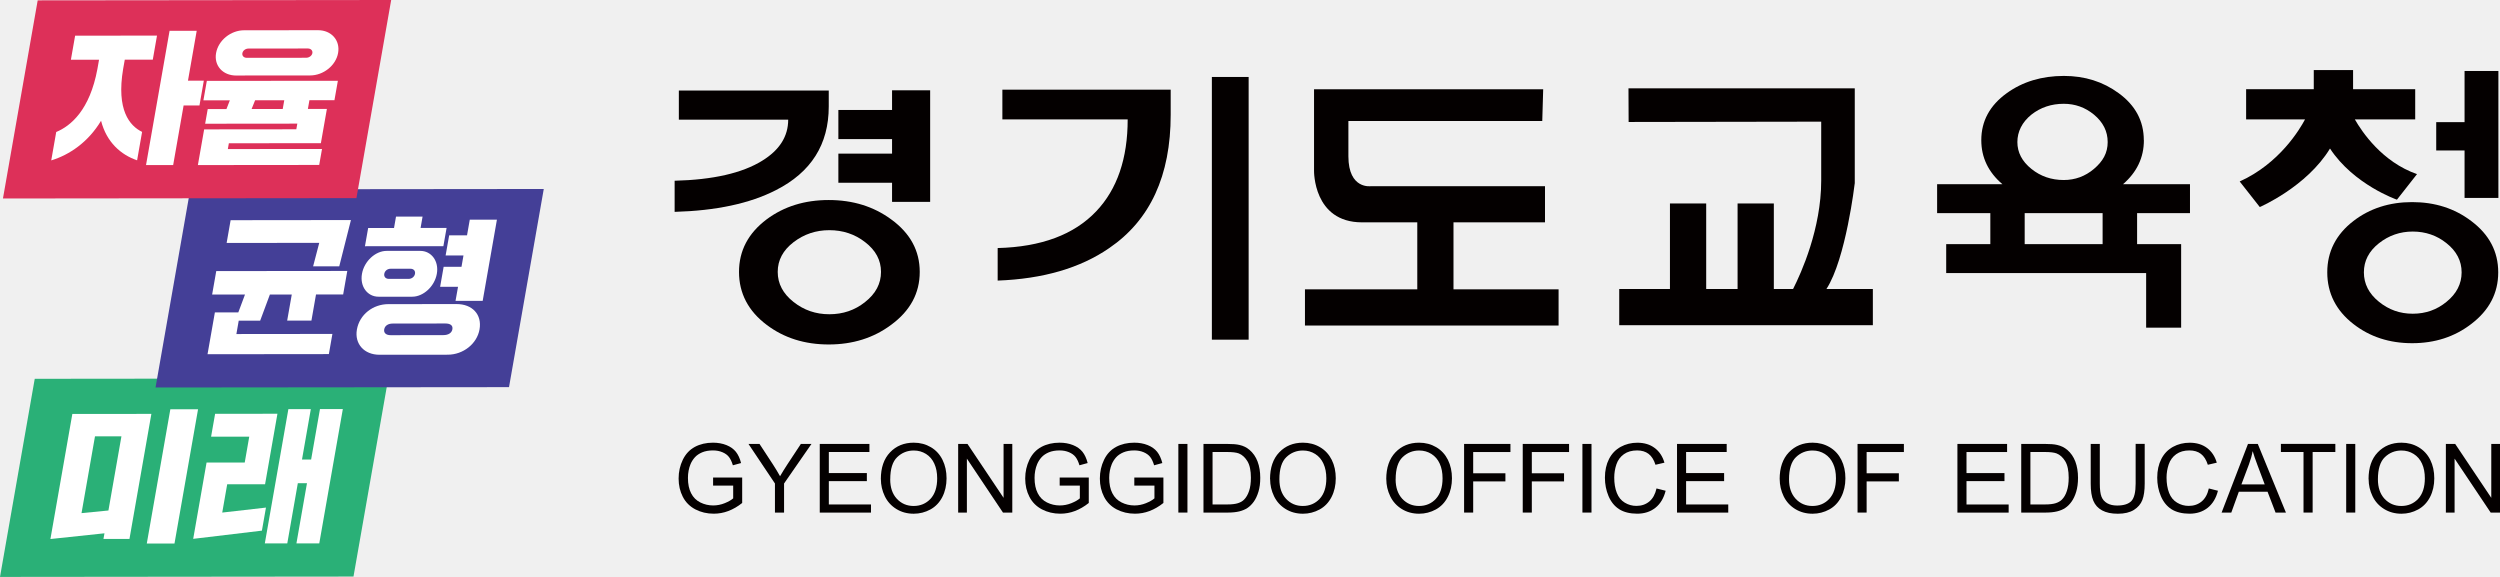
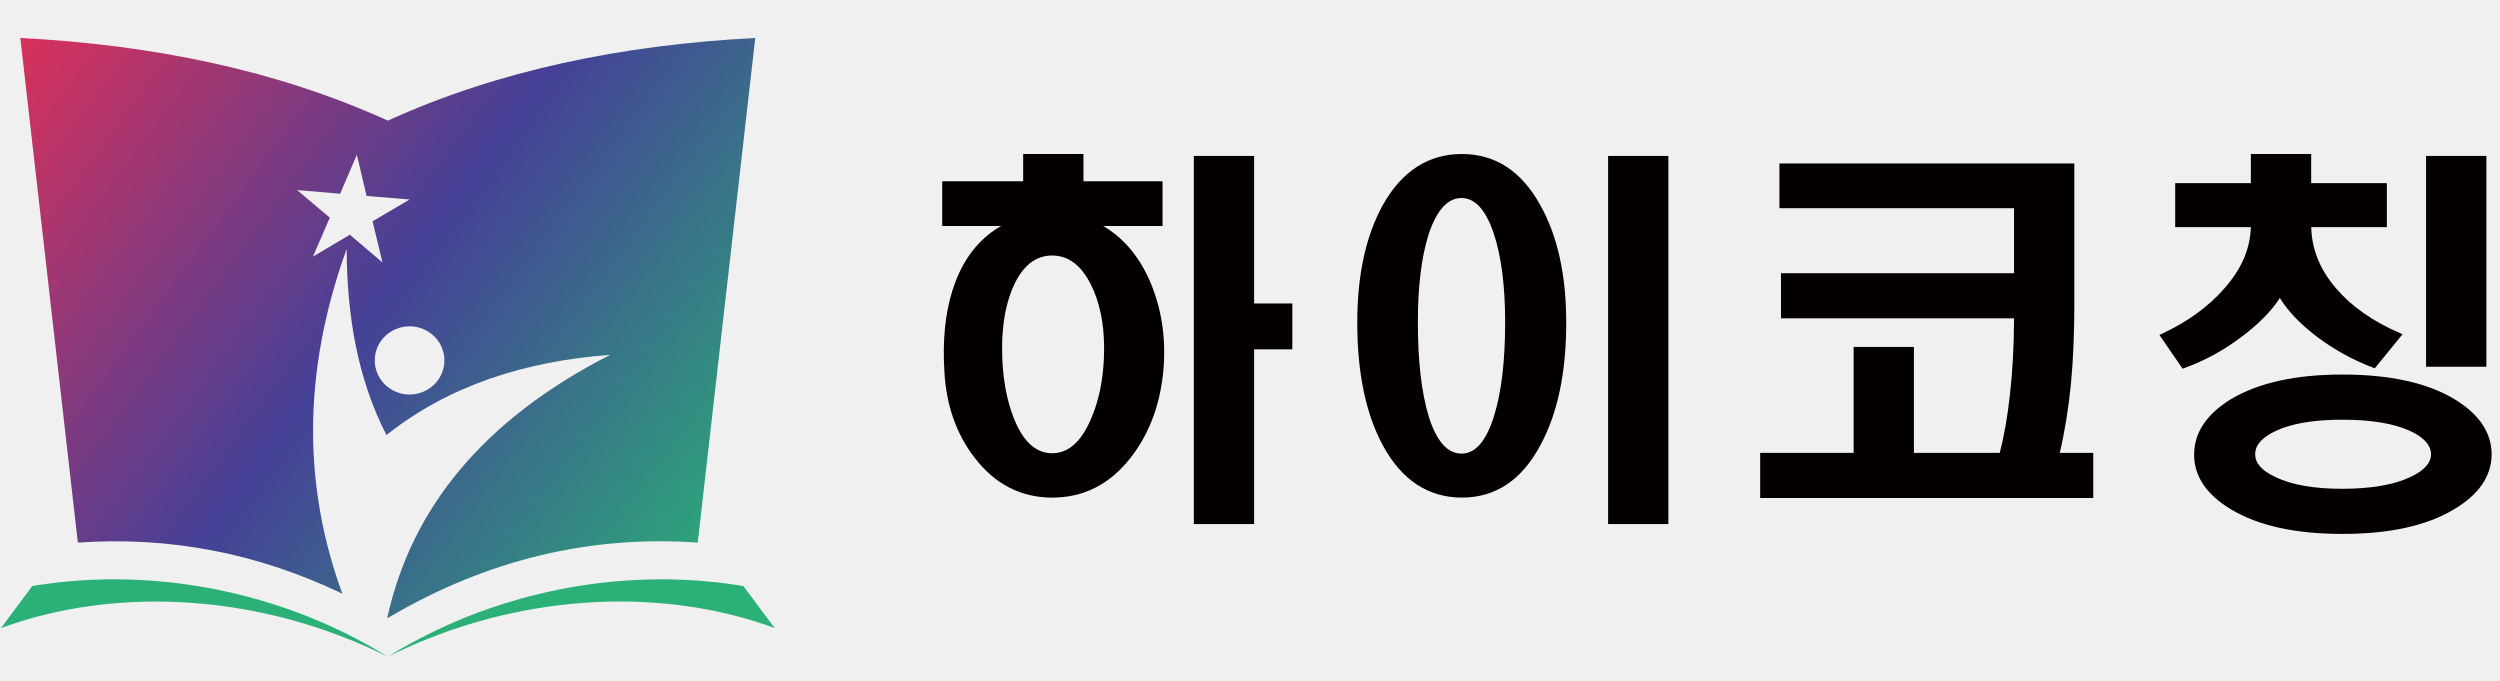
- <svg xmlns="http://www.w3.org/2000/svg" width="182" height="42" viewBox="0 0 182 42" fill="none">
-   <path d="M64.874 15.968C63.596 15.029 62.083 14.562 60.331 14.562C58.578 14.562 57.074 15.029 55.813 15.968C54.473 16.977 53.8 18.251 53.8 19.798C53.8 21.345 54.473 22.643 55.813 23.649C57.074 24.602 58.581 25.078 60.331 25.078C62.08 25.078 63.596 24.602 64.874 23.649C66.264 22.628 66.957 21.345 66.957 19.798C66.957 18.251 66.264 16.977 64.874 15.968ZM62.978 21.988C62.238 22.582 61.369 22.877 60.377 22.877C59.386 22.877 58.534 22.582 57.776 21.988C57.004 21.383 56.618 20.652 56.618 19.795C56.618 18.939 57.004 18.216 57.776 17.626C58.534 17.047 59.4 16.757 60.377 16.757C61.355 16.757 62.238 17.047 62.978 17.626C63.751 18.219 64.137 18.941 64.137 19.795C64.137 20.649 63.751 21.383 62.978 21.988Z" fill="#040000" />
-   <path d="M60.333 7.755V6.591H49.42V8.711H57.381C57.381 9.93 56.749 10.927 55.486 11.702C54.034 12.602 51.907 13.088 49.113 13.158V15.424C52.13 15.339 54.584 14.816 56.48 13.845C59.049 12.544 60.333 10.515 60.333 7.758V7.755Z" fill="#040000" />
-   <path d="M64.942 8.006H61.033V10.126H64.942V11.184H61.033V13.304H64.942V14.696H67.715V6.574H64.942V8.006Z" fill="#040000" />
-   <path d="M156.069 10.205C156.069 8.816 155.461 7.673 154.241 6.784C153.105 5.948 151.777 5.527 150.253 5.527C148.641 5.527 147.251 5.945 146.09 6.784C144.855 7.676 144.238 8.816 144.238 10.205C144.238 11.471 144.755 12.538 145.777 13.412H141.022V15.518H144.896V17.775H141.683V19.88H156.239V23.853H158.787V17.775H155.581V15.518H159.431V13.412H154.554C155.563 12.538 156.075 11.471 156.075 10.205H156.069ZM153.07 17.775H147.397V15.518H153.07V17.775ZM152.438 12.298C151.801 12.836 151.066 13.105 150.241 13.105C149.34 13.105 148.556 12.836 147.889 12.298C147.204 11.749 146.865 11.097 146.865 10.342C146.865 9.588 147.204 8.895 147.889 8.342C148.556 7.819 149.34 7.556 150.241 7.556C151.069 7.556 151.801 7.819 152.438 8.342C153.105 8.895 153.439 9.562 153.439 10.342C153.439 11.123 153.105 11.734 152.438 12.298Z" fill="#040000" />
-   <path d="M90.901 5.603H88.224V24.728H90.901V5.603Z" fill="#040000" />
-   <path d="M72.973 8.69H82.095C82.095 11.544 81.331 13.775 79.807 15.38C78.195 17.082 75.802 17.977 72.63 18.058V20.427C75.942 20.304 78.651 19.512 80.755 18.058C83.736 16.023 85.226 12.787 85.226 8.354V6.53H72.973V8.687V8.69Z" fill="#040000" />
-   <path d="M105.814 16.187H112.476V13.553H99.813C99.813 13.553 98.163 13.816 98.163 11.377V8.807H112.277L112.344 6.5H95.662V12.433C95.662 12.433 95.594 16.187 99.155 16.187H103.178V21.064H95.001V23.698H113.465V21.064H105.814V16.187Z" fill="#040000" />
-   <path d="M135.027 13.351V6.43H118.553L118.564 8.88L132.584 8.857V13.152C132.584 16.649 131.136 19.857 130.536 21.038H129.135V14.81H126.496V21.038H124.211V14.81H121.572V21.038H117.88V23.675H136.344V21.038H132.965C134.381 18.857 135.024 13.351 135.024 13.351H135.027Z" fill="#040000" />
-   <path d="M179.42 5.167V8.892H177.357V10.954H179.42V14.409H181.883V5.167H179.42Z" fill="#040000" />
-   <path d="M174.496 14.538L175.958 12.676C173.425 11.793 171.959 9.611 171.432 8.69H175.827V6.495H171.304V5.1H168.442V6.495H163.518V8.69H167.807C167.43 9.404 165.944 11.907 163.05 13.211L164.513 15.073C164.513 15.073 167.933 13.6 169.624 10.813C171.356 13.45 174.493 14.535 174.493 14.535L174.496 14.538Z" fill="#040000" />
-   <path d="M179.902 16.088C178.694 15.17 177.26 14.713 175.604 14.713C173.948 14.713 172.524 15.172 171.33 16.088C170.06 17.07 169.425 18.319 169.425 19.827C169.425 21.336 170.06 22.605 171.33 23.59C172.524 24.52 173.948 24.985 175.604 24.985C177.26 24.985 178.694 24.52 179.902 23.59C181.216 22.593 181.871 21.339 181.871 19.827C181.871 18.316 181.216 17.07 179.902 16.088ZM178.109 21.97C177.41 22.549 176.587 22.839 175.648 22.839C174.709 22.839 173.904 22.549 173.188 21.97C172.456 21.38 172.091 20.663 172.091 19.827C172.091 18.991 172.456 18.286 173.188 17.707C173.904 17.143 174.724 16.857 175.648 16.857C176.573 16.857 177.41 17.14 178.109 17.707C178.837 18.286 179.206 18.994 179.206 19.827C179.206 20.661 178.84 21.377 178.109 21.97Z" fill="#040000" />
-   <path d="M51.913 35.353V34.765H54.031V36.616C53.707 36.876 53.37 37.069 53.025 37.201C52.68 37.332 52.326 37.397 51.96 37.397C51.468 37.397 51.021 37.291 50.62 37.081C50.219 36.87 49.915 36.566 49.71 36.169C49.505 35.771 49.403 35.326 49.403 34.835C49.403 34.344 49.505 33.894 49.707 33.473C49.912 33.052 50.205 32.739 50.585 32.534C50.965 32.33 51.407 32.227 51.904 32.227C52.264 32.227 52.592 32.286 52.885 32.403C53.177 32.52 53.405 32.683 53.572 32.891C53.739 33.101 53.865 33.373 53.95 33.71L53.353 33.873C53.277 33.619 53.183 33.42 53.072 33.274C52.961 33.128 52.803 33.011 52.595 32.923C52.387 32.835 52.159 32.791 51.904 32.791C51.603 32.791 51.34 32.838 51.12 32.929C50.901 33.023 50.722 33.142 50.588 33.291C50.453 33.441 50.348 33.607 50.272 33.786C50.146 34.096 50.082 34.429 50.082 34.791C50.082 35.236 50.158 35.61 50.313 35.908C50.465 36.209 50.69 36.432 50.983 36.578C51.275 36.724 51.589 36.797 51.916 36.797C52.203 36.797 52.484 36.742 52.756 36.633C53.028 36.522 53.236 36.405 53.376 36.28V35.35H51.904L51.913 35.353Z" fill="#040000" />
-   <path d="M56.416 37.315V35.198L54.488 32.318H55.292L56.278 33.824C56.46 34.104 56.63 34.388 56.788 34.669C56.937 34.408 57.121 34.113 57.335 33.786L58.303 32.318H59.075L57.08 35.198V37.315H56.419H56.416Z" fill="#040000" />
-   <path d="M59.678 37.315V32.318H63.294V32.908H60.339V34.441H63.107V35.025H60.339V36.727H63.408V37.318H59.675L59.678 37.315Z" fill="#040000" />
-   <path d="M64.125 34.879C64.125 34.049 64.348 33.4 64.795 32.932C65.24 32.464 65.816 32.227 66.521 32.227C66.984 32.227 67.399 32.338 67.771 32.558C68.142 32.777 68.423 33.087 68.616 33.479C68.812 33.873 68.909 34.321 68.909 34.821C68.909 35.321 68.806 35.783 68.602 36.18C68.397 36.581 68.107 36.885 67.733 37.09C67.358 37.294 66.951 37.399 66.518 37.399C66.047 37.399 65.626 37.285 65.257 37.057C64.886 36.829 64.605 36.519 64.415 36.128C64.225 35.733 64.128 35.318 64.128 34.879H64.125ZM64.807 34.891C64.807 35.493 64.968 35.967 65.293 36.315C65.617 36.66 66.024 36.835 66.513 36.835C67.001 36.835 67.42 36.66 67.744 36.312C68.066 35.961 68.227 35.464 68.227 34.821C68.227 34.414 68.157 34.057 68.019 33.756C67.882 33.452 67.68 33.215 67.417 33.049C67.15 32.882 66.855 32.797 66.524 32.797C66.056 32.797 65.652 32.958 65.316 33.28C64.98 33.601 64.81 34.139 64.81 34.891H64.807Z" fill="#040000" />
-   <path d="M69.754 37.315V32.318H70.433L73.06 36.242V32.318H73.695V37.315H73.016L70.389 33.388V37.315H69.754Z" fill="#040000" />
-   <path d="M77.145 35.353V34.765H79.263V36.616C78.938 36.876 78.602 37.069 78.257 37.201C77.911 37.332 77.557 37.397 77.192 37.397C76.7 37.397 76.252 37.291 75.852 37.081C75.451 36.87 75.147 36.566 74.942 36.169C74.737 35.771 74.635 35.326 74.635 34.835C74.635 34.344 74.737 33.894 74.939 33.473C75.141 33.052 75.436 32.739 75.816 32.534C76.2 32.33 76.639 32.227 77.136 32.227C77.499 32.227 77.823 32.286 78.116 32.403C78.409 32.52 78.637 32.683 78.804 32.891C78.97 33.101 79.096 33.373 79.181 33.71L78.584 33.873C78.508 33.619 78.415 33.42 78.303 33.274C78.192 33.128 78.031 33.011 77.826 32.923C77.619 32.835 77.391 32.791 77.139 32.791C76.838 32.791 76.574 32.838 76.355 32.929C76.135 33.023 75.957 33.142 75.822 33.291C75.688 33.441 75.582 33.607 75.506 33.786C75.378 34.096 75.316 34.429 75.316 34.791C75.316 35.236 75.392 35.61 75.547 35.908C75.699 36.209 75.925 36.432 76.217 36.578C76.51 36.724 76.823 36.797 77.153 36.797C77.44 36.797 77.718 36.742 77.993 36.633C78.265 36.522 78.473 36.405 78.613 36.28V35.35H77.145V35.353Z" fill="#040000" />
-   <path d="M82.578 35.353V34.765H84.696V36.616C84.371 36.876 84.035 37.069 83.69 37.201C83.344 37.332 82.99 37.397 82.627 37.397C82.136 37.397 81.688 37.291 81.287 37.081C80.887 36.87 80.582 36.566 80.378 36.169C80.173 35.771 80.07 35.326 80.07 34.835C80.07 34.344 80.173 33.894 80.375 33.473C80.577 33.052 80.872 32.739 81.252 32.534C81.636 32.33 82.075 32.227 82.572 32.227C82.935 32.227 83.26 32.286 83.552 32.403C83.845 32.52 84.073 32.683 84.24 32.891C84.406 33.101 84.532 33.373 84.617 33.71L84.02 33.873C83.944 33.619 83.85 33.42 83.739 33.274C83.628 33.128 83.467 33.011 83.262 32.923C83.055 32.835 82.826 32.791 82.572 32.791C82.271 32.791 82.007 32.838 81.788 32.929C81.568 33.023 81.39 33.142 81.255 33.291C81.121 33.441 81.016 33.607 80.939 33.786C80.814 34.096 80.749 34.429 80.749 34.791C80.749 35.236 80.825 35.61 80.98 35.908C81.132 36.209 81.358 36.432 81.65 36.578C81.943 36.724 82.256 36.797 82.584 36.797C82.87 36.797 83.151 36.742 83.423 36.633C83.695 36.522 83.903 36.405 84.044 36.28V35.35H82.575L82.578 35.353Z" fill="#040000" />
-   <path d="M85.784 37.315V32.318H86.446V37.315H85.784Z" fill="#040000" />
-   <path d="M87.613 37.315V32.318H89.336C89.725 32.318 90.021 32.341 90.229 32.391C90.515 32.455 90.758 32.575 90.96 32.748C91.223 32.97 91.422 33.256 91.551 33.601C91.683 33.949 91.747 34.344 91.747 34.788C91.747 35.169 91.703 35.505 91.615 35.797C91.525 36.09 91.413 36.332 91.273 36.525C91.133 36.718 90.983 36.867 90.817 36.978C90.65 37.09 90.451 37.171 90.22 37.23C89.986 37.285 89.719 37.315 89.415 37.315H87.61H87.613ZM88.277 36.724H89.345C89.676 36.724 89.933 36.692 90.12 36.633C90.308 36.572 90.457 36.487 90.568 36.373C90.726 36.215 90.846 36.005 90.934 35.739C91.021 35.476 91.065 35.154 91.065 34.777C91.065 34.254 90.981 33.853 90.808 33.572C90.635 33.291 90.427 33.104 90.182 33.008C90.003 32.941 89.719 32.906 89.325 32.906H88.274V36.724H88.277Z" fill="#040000" />
-   <path d="M92.458 34.879C92.458 34.049 92.68 33.4 93.128 32.932C93.573 32.464 94.149 32.227 94.854 32.227C95.316 32.227 95.732 32.338 96.103 32.558C96.475 32.777 96.756 33.087 96.952 33.479C97.148 33.873 97.244 34.321 97.244 34.821C97.244 35.321 97.142 35.783 96.937 36.18C96.732 36.581 96.443 36.885 96.068 37.09C95.691 37.294 95.287 37.399 94.854 37.399C94.383 37.399 93.962 37.285 93.593 37.057C93.222 36.829 92.941 36.519 92.751 36.128C92.56 35.733 92.464 35.318 92.464 34.879H92.458ZM93.14 34.891C93.14 35.493 93.3 35.967 93.625 36.315C93.95 36.66 94.357 36.835 94.845 36.835C95.334 36.835 95.752 36.66 96.074 36.312C96.396 35.961 96.557 35.464 96.557 34.821C96.557 34.414 96.487 34.057 96.349 33.756C96.212 33.452 96.01 33.215 95.746 33.049C95.48 32.882 95.185 32.797 94.854 32.797C94.386 32.797 93.982 32.958 93.646 33.28C93.309 33.601 93.14 34.139 93.14 34.891Z" fill="#040000" />
-   <path d="M100.919 34.879C100.919 34.049 101.142 33.4 101.586 32.932C102.031 32.464 102.607 32.227 103.312 32.227C103.775 32.227 104.19 32.338 104.562 32.558C104.933 32.777 105.214 33.087 105.41 33.479C105.603 33.873 105.703 34.321 105.703 34.821C105.703 35.321 105.6 35.783 105.396 36.18C105.191 36.581 104.901 36.885 104.527 37.09C104.152 37.294 103.748 37.399 103.312 37.399C102.841 37.399 102.42 37.285 102.051 37.057C101.68 36.829 101.399 36.519 101.209 36.128C101.019 35.733 100.922 35.318 100.922 34.879H100.919ZM101.601 34.891C101.601 35.493 101.765 35.967 102.087 36.315C102.411 36.66 102.818 36.835 103.307 36.835C103.795 36.835 104.214 36.66 104.535 36.312C104.857 35.961 105.018 35.464 105.018 34.821C105.018 34.414 104.951 34.057 104.813 33.756C104.676 33.452 104.474 33.215 104.211 33.049C103.944 32.882 103.649 32.797 103.318 32.797C102.85 32.797 102.446 32.958 102.11 33.28C101.774 33.601 101.604 34.139 101.604 34.891H101.601Z" fill="#040000" />
-   <path d="M106.586 37.315V32.318H109.96V32.908H107.248V34.455H109.594V35.046H107.248V37.315H106.586Z" fill="#040000" />
-   <path d="M110.855 37.315V32.318H114.228V32.908H111.516V34.455H113.863V35.046H111.516V37.315H110.855Z" fill="#040000" />
-   <path d="M115.2 37.315V32.318H115.861V37.315H115.2Z" fill="#040000" />
-   <path d="M120.598 35.56L121.259 35.727C121.121 36.271 120.873 36.683 120.51 36.97C120.15 37.253 119.708 37.397 119.187 37.397C118.667 37.397 118.21 37.285 117.874 37.069C117.534 36.85 117.277 36.531 117.101 36.116C116.926 35.701 116.838 35.253 116.838 34.777C116.838 34.256 116.938 33.803 117.137 33.414C117.335 33.025 117.619 32.733 117.985 32.531C118.354 32.33 118.757 32.23 119.196 32.23C119.697 32.23 120.118 32.356 120.457 32.61C120.8 32.865 121.037 33.221 121.171 33.683L120.519 33.835C120.402 33.47 120.235 33.207 120.015 33.04C119.793 32.873 119.518 32.791 119.182 32.791C118.798 32.791 118.477 32.882 118.219 33.066C117.962 33.251 117.78 33.496 117.675 33.806C117.57 34.116 117.517 34.438 117.517 34.768C117.517 35.192 117.578 35.563 117.704 35.882C117.827 36.198 118.02 36.435 118.28 36.592C118.541 36.75 118.825 36.829 119.129 36.829C119.501 36.829 119.814 36.721 120.071 36.508C120.328 36.294 120.501 35.975 120.595 35.557L120.598 35.56Z" fill="#040000" />
-   <path d="M122.087 37.315V32.318H125.703V32.908H122.748V34.441H125.516V35.025H122.748V36.727H125.817V37.318H122.084L122.087 37.315Z" fill="#040000" />
-   <path d="M129.559 34.879C129.559 34.049 129.784 33.4 130.229 32.932C130.677 32.464 131.25 32.227 131.955 32.227C132.418 32.227 132.833 32.338 133.205 32.558C133.576 32.777 133.857 33.087 134.053 33.479C134.249 33.873 134.346 34.321 134.346 34.821C134.346 35.321 134.243 35.783 134.038 36.18C133.834 36.581 133.544 36.885 133.17 37.09C132.795 37.294 132.391 37.399 131.955 37.399C131.484 37.399 131.063 37.285 130.691 37.057C130.32 36.829 130.039 36.519 129.849 36.128C129.659 35.733 129.562 35.318 129.562 34.879H129.559ZM130.241 34.891C130.241 35.493 130.405 35.967 130.727 36.315C131.051 36.66 131.458 36.835 131.947 36.835C132.435 36.835 132.854 36.66 133.175 36.312C133.497 35.961 133.658 35.464 133.658 34.821C133.658 34.414 133.591 34.057 133.45 33.756C133.313 33.452 133.111 33.215 132.848 33.049C132.584 32.882 132.286 32.797 131.955 32.797C131.487 32.797 131.083 32.958 130.747 33.28C130.411 33.601 130.241 34.139 130.241 34.891Z" fill="#040000" />
-   <path d="M135.229 37.315V32.318H138.603V32.908H135.89V34.455H138.237V35.046H135.89V37.315H135.229Z" fill="#040000" />
-   <path d="M142.5 37.315V32.318H146.116V32.908H143.161V34.441H145.926V35.025H143.161V36.727H146.23V37.318H142.5V37.315Z" fill="#040000" />
-   <path d="M147.146 37.315V32.318H148.869C149.258 32.318 149.554 32.341 149.758 32.391C150.045 32.455 150.288 32.575 150.493 32.748C150.756 32.97 150.955 33.256 151.084 33.601C151.215 33.949 151.28 34.344 151.28 34.788C151.28 35.169 151.236 35.505 151.148 35.797C151.06 36.09 150.946 36.332 150.806 36.525C150.668 36.718 150.516 36.867 150.349 36.978C150.186 37.09 149.987 37.171 149.753 37.23C149.519 37.285 149.252 37.315 148.948 37.315H147.143H147.146ZM147.81 36.724H148.878C149.208 36.724 149.466 36.692 149.653 36.633C149.84 36.572 149.99 36.487 150.104 36.373C150.262 36.215 150.385 36.005 150.469 35.739C150.557 35.476 150.601 35.154 150.601 34.777C150.601 34.254 150.516 33.853 150.344 33.572C150.171 33.291 149.963 33.104 149.717 33.008C149.542 32.941 149.255 32.906 148.863 32.906H147.813V36.724H147.81Z" fill="#040000" />
-   <path d="M155.472 32.315H156.134V35.204C156.134 35.707 156.078 36.104 155.964 36.4C155.85 36.695 155.645 36.935 155.35 37.122C155.051 37.306 154.662 37.4 154.182 37.4C153.702 37.4 153.331 37.318 153.032 37.157C152.734 36.996 152.523 36.762 152.395 36.458C152.266 36.154 152.204 35.736 152.204 35.207V32.318H152.866V35.201C152.866 35.636 152.907 35.955 152.988 36.16C153.07 36.364 153.208 36.525 153.404 36.636C153.6 36.748 153.84 36.803 154.124 36.803C154.609 36.803 154.957 36.692 155.165 36.473C155.373 36.25 155.475 35.829 155.475 35.201V32.318L155.472 32.315Z" fill="#040000" />
-   <path d="M160.806 35.56L161.467 35.727C161.33 36.271 161.078 36.683 160.718 36.97C160.358 37.253 159.917 37.397 159.396 37.397C158.875 37.397 158.419 37.285 158.079 37.069C157.743 36.85 157.485 36.531 157.31 36.116C157.134 35.701 157.046 35.253 157.046 34.777C157.046 34.256 157.146 33.803 157.345 33.414C157.544 33.025 157.828 32.733 158.193 32.531C158.559 32.33 158.966 32.23 159.408 32.23C159.908 32.23 160.329 32.356 160.669 32.61C161.008 32.865 161.248 33.221 161.382 33.683L160.73 33.835C160.613 33.47 160.446 33.207 160.224 33.04C160.004 32.873 159.726 32.791 159.39 32.791C159.007 32.791 158.685 32.882 158.427 33.066C158.17 33.251 157.989 33.496 157.883 33.806C157.778 34.116 157.725 34.438 157.725 34.768C157.725 35.192 157.787 35.563 157.91 35.882C158.032 36.198 158.226 36.435 158.489 36.592C158.749 36.75 159.033 36.829 159.337 36.829C159.709 36.829 160.022 36.721 160.279 36.508C160.537 36.294 160.71 35.975 160.803 35.557L160.806 35.56Z" fill="#040000" />
-   <path d="M161.733 37.315L163.653 32.318H164.367L166.415 37.315H165.66L165.078 35.8H162.986L162.439 37.315H161.736H161.733ZM163.176 35.262H164.87L164.349 33.876C164.191 33.455 164.071 33.11 163.995 32.841C163.934 33.163 163.843 33.479 163.726 33.797L163.176 35.262Z" fill="#040000" />
-   <path d="M167.696 37.315V32.906H166.049V32.315H170.013V32.906H168.36V37.315H167.699H167.696Z" fill="#040000" />
-   <path d="M170.803 37.315V32.318H171.464V37.315H170.803Z" fill="#040000" />
-   <path d="M172.43 34.879C172.43 34.049 172.652 33.4 173.1 32.932C173.548 32.464 174.121 32.227 174.826 32.227C175.288 32.227 175.704 32.338 176.075 32.558C176.444 32.777 176.728 33.087 176.924 33.479C177.117 33.873 177.216 34.321 177.216 34.821C177.216 35.321 177.114 35.783 176.909 36.18C176.704 36.581 176.415 36.885 176.04 37.09C175.666 37.294 175.259 37.399 174.826 37.399C174.355 37.399 173.937 37.285 173.565 37.057C173.194 36.829 172.913 36.519 172.723 36.128C172.532 35.733 172.436 35.318 172.436 34.879H172.43ZM173.112 34.891C173.112 35.493 173.273 35.967 173.597 36.315C173.922 36.66 174.329 36.835 174.817 36.835C175.306 36.835 175.724 36.66 176.046 36.312C176.368 35.961 176.529 35.464 176.529 34.821C176.529 34.414 176.462 34.057 176.324 33.756C176.187 33.452 175.985 33.215 175.718 33.049C175.452 32.882 175.157 32.797 174.826 32.797C174.358 32.797 173.954 32.958 173.618 33.28C173.281 33.601 173.112 34.139 173.112 34.891Z" fill="#040000" />
-   <path d="M178.059 37.315V32.318H178.738L181.365 36.242V32.318H182V37.315H181.321L178.694 33.388V37.315H178.059Z" fill="#040000" />
-   <path d="M25.734 41.973L1.52588e-05 42L2.529 27.577L28.265 27.55L25.734 41.973Z" fill="#2AB077" />
-   <path d="M3.671 39.238L5.266 30.136L11.02 30.131L9.425 39.233H7.532L7.605 38.824L3.673 39.241L3.671 39.238ZM5.935 37.356L7.893 37.164L8.84 31.767H6.915L5.935 37.354V37.356ZM10.686 39.57L12.401 29.793H14.418L12.703 39.567H10.686V39.57Z" fill="white" />
-   <path d="M14.065 39.228L15.038 33.673H17.816L18.145 31.791H15.367L15.66 30.126L20.197 30.121L19.297 35.253H16.54L16.179 37.315L19.362 36.952L19.067 38.631L14.065 39.228ZM19.279 39.56L20.994 29.783H22.628L21.985 33.456H22.65L23.294 29.78H24.958L23.243 39.557H21.58L22.348 35.177H21.682L20.914 39.56H19.279Z" fill="white" />
-   <path d="M37.056 28.184L11.323 28.21L13.852 13.785L39.586 13.758L37.056 28.184Z" fill="#443F97" />
-   <path d="M22.675 23.34H20.906L21.241 21.441H19.648L18.94 23.345H17.379L17.209 24.318L24.199 24.31L23.941 25.778L15.108 25.788L15.643 22.745H17.348L17.835 21.444H15.443L15.743 19.735L25.282 19.725L24.982 21.436H23.006L22.672 23.34H22.675ZM22.794 19.391L23.241 17.68L16.499 17.687L16.789 16.03L25.548 16.02L24.697 19.389H22.792L22.794 19.391Z" fill="white" />
-   <path d="M28.273 22.141L33.246 22.136C34.371 22.136 35.102 22.884 34.91 23.981C34.727 25.027 33.724 25.819 32.6 25.822L27.626 25.826C26.514 25.826 25.799 25.037 25.982 23.991C26.175 22.892 27.16 22.143 28.273 22.141ZM28.141 18.265H30.597C31.397 18.263 31.966 19.001 31.802 19.93C31.639 20.859 30.812 21.6 30.012 21.6H27.556C26.756 21.602 26.187 20.863 26.351 19.935C26.514 19.006 27.341 18.265 28.141 18.265ZM26.568 17.929L26.802 16.598H28.685L28.829 15.771H30.763L30.619 16.593H32.512L32.278 17.921L26.568 17.926V17.929ZM32.278 24.396C32.641 24.396 32.888 24.237 32.934 23.971C32.983 23.696 32.79 23.55 32.424 23.55L28.585 23.555C28.263 23.555 28.019 23.703 27.97 23.979C27.924 24.242 28.114 24.401 28.436 24.401L32.276 24.396H32.278ZM29.741 20.303C30.002 20.303 30.178 20.122 30.212 19.932C30.246 19.733 30.131 19.562 29.87 19.564H28.446C28.185 19.564 28.009 19.735 27.975 19.935C27.941 20.125 28.056 20.305 28.317 20.303H29.741ZM32.041 20.881L32.297 19.423H33.597L33.741 18.599H32.441L32.7 17.132H34L34.2 15.991H36.176L35.139 21.902H33.163L33.344 20.881H32.044H32.041Z" fill="white" />
-   <path d="M25.948 14.423L0.215 14.45L2.744 0.027L28.478 0L25.948 14.423Z" fill="#DD3059" />
-   <path d="M4.093 9.609C5.159 9.165 6.537 8.012 7.091 5.024L7.21 4.349H5.161L5.469 2.598L11.43 2.591L11.123 4.344H9.084L8.964 5.021C8.462 8.01 9.435 9.16 10.345 9.602L9.981 11.671C8.803 11.271 7.757 10.355 7.357 8.792C6.418 10.355 5.049 11.276 3.73 11.678L4.093 9.609ZM10.63 12.02L12.345 2.242H14.32L13.684 5.872H14.838L14.521 7.676H13.367L12.606 12.017H10.63V12.02Z" fill="white" />
-   <path d="M24.346 7.296H22.526L22.414 7.932H23.797L23.36 10.423L16.66 10.431L16.587 10.852L23.443 10.845L23.238 12.008L14.406 12.017L14.862 9.419L21.572 9.412L21.645 9L14.935 9.007L15.123 7.939H16.486L16.733 7.303H14.808L15.057 5.889L24.597 5.88L24.348 7.293L24.346 7.296ZM17.192 5.499C16.223 5.499 15.569 4.783 15.73 3.864C15.894 2.935 16.801 2.206 17.77 2.204L23.158 2.199C24.114 2.199 24.777 2.925 24.614 3.854C24.453 4.773 23.536 5.492 22.58 5.492L17.192 5.497V5.499ZM18.089 3.535C17.87 3.535 17.679 3.683 17.645 3.873C17.611 4.064 17.753 4.212 17.97 4.21L22.287 4.205C22.506 4.205 22.709 4.056 22.741 3.866C22.775 3.676 22.624 3.527 22.404 3.53L18.087 3.535H18.089ZM18.314 7.937H20.582L20.694 7.301H18.572L18.316 7.937H18.314Z" fill="white" />
+ <svg xmlns="http://www.w3.org/2000/svg" width="1360" height="370" viewBox="138 130 1360 370">
+   <mask id="mask0_4_2" style="mask-type:luminance" maskUnits="userSpaceOnUse" x="0" y="0" width="1632" height="662">
+     <path d="M0 4.95911e-05H1632V661.333H0V4.95911e-05Z" fill="white" />
+   </mask>
+   <g mask="url(#mask0_4_2)">
+     <path d="M1490.59 329.497H1457.78V214.819H1490.59V329.511V329.497ZM1395.28 229.633H1436.45V253.571H1395.31C1395.58 264.802 1399.48 275.214 1407.15 284.851L1408.8 286.825C1417.17 296.666 1428.75 304.813 1443.58 311.202L1445 311.817L1444.01 313.015L1430.42 329.687L1429.89 330.345L1429.1 330.053C1418.03 325.899 1407.62 320.153 1397.93 312.811C1388.98 305.894 1382.41 298.991 1378.24 292.09C1373.84 298.991 1367.08 305.909 1357.99 312.811C1348.01 320.415 1337.42 326.235 1326.19 330.257L1325.32 330.563L1324.82 329.818L1313.5 313.353L1312.71 312.211L1313.97 311.626C1327.99 305.105 1339.31 296.886 1347.95 287.015L1349.72 284.953C1357.97 274.979 1362.17 264.525 1362.45 253.557H1321.31V229.618H1362.47V213.766H1395.28V229.618V229.633ZM1412.24 358.319C1398.73 358.319 1387.85 359.885 1379.5 362.97L1376.08 364.389C1368.27 368.029 1364.82 372.314 1364.82 377.111C1364.82 381.907 1368.25 385.987 1376.08 389.629C1384.78 393.781 1396.79 395.902 1412.23 395.902C1427.65 395.902 1440.13 393.781 1448.98 389.629C1456.95 385.973 1460.46 381.746 1460.46 377.111C1460.46 372.475 1456.95 368.029 1449 364.389C1440.15 360.382 1427.92 358.319 1412.23 358.319H1412.24ZM1412.24 333.751C1437.86 333.751 1458.23 338.153 1473.15 347.089C1486.54 355.175 1493.46 365.251 1493.46 377.315C1493.32 389.249 1486.31 399.178 1472.92 407.118C1457.99 416.053 1437.74 420.454 1412.23 420.454C1386.71 420.454 1366.66 416.053 1351.71 407.118C1338.46 399.163 1331.6 389.234 1331.6 377.301C1331.6 365.367 1338.46 355.175 1351.71 347.089C1366.78 338.153 1386.97 333.751 1412.21 333.751H1412.24Z" fill="#040000" />
+   </g>
+   <mask id="mask1_4_2" style="mask-type:luminance" maskUnits="userSpaceOnUse" x="0" y="0" width="1632" height="662">
+     <path d="M0 4.95911e-05H1632V661.333H0V4.95911e-05Z" fill="white" />
+   </mask>
+   <g mask="url(#mask1_4_2)">
+     <path d="M1266.45 294.592C1266.45 311.218 1265.83 325.944 1264.59 338.74C1263.27 352.222 1261.24 364.756 1258.52 376.352H1276.73V400.904H1095.53V376.352H1146.37V318.734H1179.17V376.352H1225.86C1228.2 367.416 1230.05 356.932 1231.39 344.881C1232.85 331.954 1233.6 318.048 1233.64 303.161H1106.85V278.608H1233.64V243.277H1106.01V218.929H1266.43V294.592H1266.45Z" fill="#040000" />
+   </g>
+   <mask id="mask2_4_2" style="mask-type:luminance" maskUnits="userSpaceOnUse" x="0" y="0" width="1632" height="662">
+     <path d="M-6.10352e-05 4.95911e-05H1632V661.333H-6.10352e-05V4.95911e-05Z" fill="white" />
+   </mask>
+   <g mask="url(#mask2_4_2)">
+     <path d="M933.077 237.72C925.82 237.72 919.754 243.775 915.245 257.272C911.31 269.613 909.32 285.597 909.32 305.28C909.32 326.616 911.31 343.696 915.245 356.58L916.08 359.109C920.378 371.276 926.142 376.76 933.064 376.76C936.717 376.76 940.012 375.196 942.936 371.905C945.902 368.585 948.49 363.497 950.67 356.58C954.738 343.711 956.8 326.631 956.8 305.28C956.8 285.597 954.738 269.613 950.685 257.287C946.182 243.76 940.188 237.72 933.064 237.72H933.077ZM933.281 213.781C951.492 213.781 965.712 223.141 975.894 241.537C985.353 258.368 990.024 279.704 990.024 305.485C990.024 332.773 985.34 355.073 975.894 372.3C965.86 391.105 951.653 400.684 933.294 400.684C914.936 400.684 900.456 391.12 890.274 372.3C880.962 355.059 876.354 332.759 876.354 305.485C876.354 279.704 880.962 258.353 890.274 241.537C900.604 223.127 914.95 213.781 933.294 213.781H933.281ZM1045.6 415.103H1012.81V214.82H1045.6V415.117V415.103Z" fill="#040000" />
+   </g>
+   <mask id="mask3_4_2" style="mask-type:luminance" maskUnits="userSpaceOnUse" x="0" y="0" width="1632" height="662">
+     <path d="M0 4.95911e-05H1632V661.333H0V4.95911e-05Z" fill="white" />
+   </mask>
+   <g mask="url(#mask3_4_2)">
+     <path d="M710.389 269C701.789 269 694.913 274.016 689.823 284.589C685.39 293.992 683.138 305.617 683.138 319.496C683.138 334.469 685.39 347.41 689.851 358.349L690.833 360.602C695.85 371.481 702.402 376.556 710.375 376.556C718.887 376.556 725.909 370.765 731.321 358.32L733.031 354.08C736.762 343.989 738.634 332.45 738.634 319.48C738.634 305.762 736.191 294.152 731.35 284.617C725.982 274.03 718.975 269 710.359 269H710.389ZM727.401 228.594H770.419V252.942H738.122C748.843 259.188 757.167 268.84 763.077 281.884L764.363 284.881C770.478 300.032 772.555 316.424 770.625 334.016C768.547 351.9 762.565 367.08 752.677 379.48C741.502 393.592 727.371 400.7 710.389 400.7C693.406 400.7 679.117 393.373 668.073 378.837C658.315 366.144 652.903 350.818 651.793 332.933L651.47 325.87C651.075 309.682 653.109 295.614 657.629 283.668L658.769 280.801C664.035 268.328 671.963 259.026 682.567 252.942H650.563V228.594H694.606V213.781H727.401V228.594ZM820.241 295.073H841.026V320.036H820.241V415.104H787.446V214.82H820.241V295.073Z" fill="#040000" />
+   </g>
+   <path d="M348.964 195.625C288.964 168.332 221.761 154.423 149.056 150.656C159.485 242.163 169.913 333.656 180.343 425.177C229.811 421.732 277.815 430.667 324.248 452.984V452.972C303.095 395.224 302.131 333.091 326.576 265.432C326.731 301.877 332.568 336.139 348.217 366.671C382.397 339.545 423.752 326.509 469.995 323.012C401.017 358.173 361.796 406.395 348.693 466.047L348.952 466.2C402.997 434.24 459.269 421.127 517.572 425.177C528.001 333.683 538.431 242.176 548.859 150.656C476.153 154.423 408.952 168.332 348.964 195.625ZM332.131 214.176L337.416 236.596L360.833 238.524L340.683 250.377L346.057 272.785L328.325 257.68L308.225 269.611L317.42 248.424L299.623 233.383L323.027 235.4L332.131 214.176ZM341.865 326.072C341.865 315.839 350.353 307.521 360.807 307.521C371.261 307.521 379.748 315.825 379.748 326.072C379.748 336.319 371.261 344.623 360.807 344.623C350.353 344.623 341.865 336.307 341.865 326.072Z" fill="url(#paint0_linear_4_2)" />
+   <mask id="mask4_4_2" style="mask-type:luminance" maskUnits="userSpaceOnUse" x="0" y="0" width="1632" height="662">
+     <path d="M0 3.43323e-05H1632V661.333H0V3.43323e-05Z" fill="white" />
+   </mask>
+   <g mask="url(#mask4_4_2)">
+     <path d="M346.906 486.01C346.238 485.611 345.414 485.11 344.45 484.531C343.962 484.235 343.448 483.927 342.894 483.594C342.329 483.271 341.724 482.938 341.094 482.578C339.821 481.858 338.42 481.061 336.877 480.186C335.321 479.351 333.622 478.451 331.822 477.486C328.184 475.585 324.03 473.502 319.388 471.367C318.809 471.098 318.232 470.827 317.64 470.545C317.034 470.287 316.444 470.018 315.826 469.747C314.604 469.207 313.357 468.667 312.097 468.115C310.837 467.55 309.512 467.049 308.188 466.495C306.85 465.955 305.513 465.39 304.137 464.85C302.749 464.322 301.346 463.795 299.92 463.255C299.2 462.986 298.492 462.715 297.772 462.446C297.04 462.189 296.306 461.931 295.573 461.674C294.094 461.159 292.602 460.633 291.085 460.106C289.556 459.617 288.012 459.115 286.456 458.614C284.9 458.101 283.318 457.625 281.724 457.162C280.117 456.699 278.522 456.198 276.876 455.747C275.244 455.311 273.584 454.861 271.925 454.41C270.266 453.947 268.569 453.575 266.885 453.151C265.2 452.739 263.49 452.327 261.766 451.969C260.044 451.595 258.32 451.223 256.597 450.85C253.112 450.182 249.614 449.487 246.078 448.934C244.317 448.639 242.554 448.343 240.768 448.111C238.993 447.867 237.218 447.598 235.444 447.379C233.656 447.173 231.882 446.967 230.108 446.762C228.332 446.543 226.558 446.427 224.784 446.247C223.896 446.17 223.009 446.094 222.134 446.017C221.248 445.939 220.373 445.901 219.485 445.835C217.724 445.733 215.976 445.605 214.226 445.515C210.729 445.373 207.282 445.206 203.862 445.193C200.454 445.103 197.098 445.193 193.806 445.219C192.16 445.258 190.54 445.334 188.932 445.386C188.134 445.411 187.325 445.45 186.541 445.477C185.744 445.527 184.958 445.566 184.174 445.617C182.605 445.721 181.062 445.81 179.545 445.913C178.028 446.042 176.524 446.183 175.057 446.299C172.1 446.53 169.284 446.903 166.545 447.198C163.818 447.521 161.221 447.931 158.738 448.278C157.646 448.458 156.578 448.626 155.537 448.806L138.537 471.65C138.537 471.65 139.348 471.367 140.865 470.841C142.369 470.326 144.697 469.478 147.269 468.693C147.925 468.475 148.632 468.257 149.352 468.025C150.072 467.781 150.844 467.537 151.692 467.305C153.352 466.83 155.152 466.302 157.08 465.762C159.022 465.261 161.092 464.709 163.292 464.169C165.502 463.679 167.817 463.101 170.261 462.599C172.717 462.125 175.25 461.559 177.925 461.122C179.262 460.89 180.613 460.658 181.988 460.414C183.377 460.209 184.778 460.003 186.206 459.798C186.913 459.694 187.646 459.591 188.366 459.489C189.1 459.399 189.833 459.309 190.565 459.219C192.044 459.039 193.536 458.871 195.053 458.691C198.088 458.422 201.188 458.074 204.364 457.895C207.526 457.638 210.768 457.534 214.058 457.394C215.705 457.342 217.352 457.329 219.009 457.29C219.845 457.29 220.681 457.251 221.517 457.251C222.353 457.251 223.189 457.251 224.038 457.265C225.722 457.29 227.406 457.265 229.105 457.329C230.801 457.381 232.498 457.433 234.197 457.483C235.893 457.561 237.604 457.663 239.314 457.766C241.025 457.843 242.734 457.985 244.445 458.126C247.866 458.37 251.273 458.757 254.668 459.115C256.365 459.334 258.05 459.554 259.734 459.771C261.433 459.978 263.09 460.234 264.762 460.505C266.421 460.774 268.106 460.993 269.74 461.302C271.385 461.598 273.018 461.893 274.652 462.189C276.284 462.485 277.878 462.845 279.486 463.166C281.081 463.486 282.676 463.821 284.232 464.194C285.8 464.554 287.356 464.914 288.886 465.274C290.416 465.673 291.921 466.058 293.426 466.431C294.172 466.623 294.917 466.817 295.662 467.01C296.396 467.215 297.129 467.421 297.849 467.626C299.302 468.038 300.73 468.437 302.144 468.847C303.546 469.259 304.922 469.709 306.285 470.121C307.634 470.558 308.998 470.93 310.297 471.393C311.596 471.83 312.881 472.267 314.141 472.691C314.772 472.897 315.401 473.115 316.02 473.321C316.637 473.541 317.228 473.771 317.832 473.99C322.642 475.713 326.976 477.423 330.806 478.991C332.71 479.801 334.485 480.547 336.13 481.254C337.752 481.986 339.242 482.667 340.593 483.271C341.261 483.581 341.905 483.863 342.509 484.134C343.1 484.417 343.653 484.686 344.168 484.93C345.197 485.431 346.07 485.855 346.79 486.19C348.218 486.885 348.977 487.245 348.977 487.245C348.977 487.245 348.269 486.819 346.932 486.01H346.906Z" fill="#2BB178" />
+   </g>
+   <mask id="mask5_4_2" style="mask-type:luminance" maskUnits="userSpaceOnUse" x="0" y="0" width="1632" height="662">
+     <path d="M0 3.43323e-05H1632V661.333H0V3.43323e-05Z" fill="white" />
+   </mask>
+   <g mask="url(#mask5_4_2)">
+     <path d="M351.009 486.01C351.678 485.611 352.501 485.11 353.465 484.531C353.953 484.235 354.468 483.927 355.021 483.594C355.586 483.271 356.192 482.938 356.821 482.578C358.094 481.858 359.496 481.061 361.04 480.186C362.596 479.351 364.293 478.451 366.093 477.486C369.732 475.585 373.885 473.502 378.528 471.367C379.106 471.098 379.685 470.827 380.276 470.545C380.881 470.287 381.473 470.018 382.089 469.747C383.312 469.207 384.558 468.667 385.818 468.115C387.078 467.55 388.404 467.049 389.728 466.495C391.065 465.955 392.402 465.39 393.778 464.85C395.168 464.322 396.569 463.795 397.996 463.255C398.717 462.986 399.424 462.715 400.144 462.446C400.877 462.189 401.609 461.931 402.342 461.674C403.821 461.159 405.326 460.633 406.83 460.106C408.361 459.617 409.904 459.115 411.46 458.614C413.016 458.101 414.598 457.625 416.192 457.162C417.8 456.699 419.394 456.198 421.04 455.747C422.686 455.311 424.332 454.861 425.99 454.41C427.649 453.947 429.346 453.575 431.032 453.151C432.716 452.739 434.426 452.327 436.149 451.969C437.872 451.595 439.596 451.223 441.318 450.85C444.804 450.182 448.301 449.487 451.837 448.934C453.6 448.639 455.361 448.343 457.148 448.111C458.924 447.867 460.697 447.598 462.472 447.379C464.26 447.173 466.021 446.967 467.796 446.762C469.57 446.543 471.345 446.427 473.12 446.247C474.006 446.17 474.894 446.094 475.769 446.017C476.656 445.939 477.53 445.901 478.417 445.835C480.178 445.733 481.928 445.605 483.676 445.515C487.174 445.373 490.621 445.206 494.041 445.193C497.449 445.103 500.805 445.193 504.097 445.219C505.742 445.258 507.364 445.334 508.97 445.386C509.781 445.411 510.578 445.45 511.362 445.477C512.16 445.527 512.944 445.566 513.728 445.617C515.297 445.721 516.84 445.81 518.37 445.913C519.888 446.042 521.393 446.183 522.858 446.299C525.816 446.53 528.632 446.903 531.372 447.198C534.097 447.521 536.694 447.931 539.177 448.278C540.269 448.458 541.337 448.626 542.378 448.806L559.404 471.625C559.404 471.625 558.594 471.342 557.077 470.814C555.585 470.301 553.245 469.451 550.673 468.667C550.017 468.449 549.31 468.23 548.589 467.999C547.857 467.755 547.098 467.511 546.249 467.279C544.59 466.803 542.79 466.277 540.861 465.737C538.92 465.235 536.849 464.682 534.65 464.143C532.438 463.654 530.124 463.075 527.681 462.574C525.225 462.099 522.678 461.533 520.017 461.097C518.68 460.865 517.329 460.633 515.953 460.389C514.564 460.183 513.162 459.978 511.736 459.771C511.028 459.669 510.294 459.566 509.574 459.463C508.842 459.373 508.109 459.283 507.376 459.193C505.897 459.014 504.405 458.846 502.888 458.666C499.853 458.397 496.754 458.049 493.578 457.869C490.416 457.611 487.174 457.509 483.896 457.367C482.249 457.317 480.604 457.303 478.945 457.265C478.109 457.265 477.273 457.226 476.437 457.226C475.601 457.226 474.765 457.226 473.917 457.239C472.232 457.265 470.548 457.239 468.85 457.303C467.153 457.355 465.454 457.406 463.758 457.458C462.048 457.534 460.35 457.638 458.64 457.741C456.929 457.818 455.22 457.959 453.522 458.101C450.101 458.345 446.693 458.73 443.298 459.09C441.601 459.309 439.917 459.527 438.233 459.746C436.534 459.951 434.877 460.209 433.205 460.479C431.546 460.749 429.861 460.967 428.216 461.275C426.569 461.571 424.936 461.867 423.302 462.163C421.669 462.458 420.076 462.818 418.468 463.141C416.873 463.462 415.278 463.795 413.724 464.169C412.154 464.527 410.598 464.889 409.068 465.249C407.538 465.646 406.033 466.033 404.541 466.405C403.796 466.598 403.05 466.791 402.304 466.983C401.572 467.189 400.838 467.395 400.118 467.601C398.665 468.013 397.237 468.41 395.824 468.822C394.421 469.233 393.045 469.683 391.67 470.095C390.32 470.531 388.956 470.905 387.657 471.367C386.358 471.805 385.073 472.242 383.813 472.666C383.182 472.871 382.553 473.09 381.936 473.297C381.318 473.514 380.726 473.746 380.122 473.965C375.313 475.687 370.98 477.397 367.148 478.966C365.244 479.775 363.47 480.521 361.824 481.227C360.204 481.961 358.712 482.642 357.361 483.246C356.68 483.555 356.049 483.838 355.446 484.107C354.854 484.39 354.301 484.661 353.786 484.905C352.758 485.406 351.884 485.83 351.164 486.165C349.736 486.858 348.977 487.219 348.977 487.219C348.977 487.219 349.685 486.795 351.021 485.985L351.009 486.01Z" fill="#2BB178" />
+   </g>
+   <defs>
+     <linearGradient id="paint0_linear_4_2" x1="553.585" y1="427.637" x2="154.383" y2="132.497" gradientUnits="userSpaceOnUse">
+       <stop stop-color="#2AB077" />
+       <stop offset="0.5" stop-color="#454097" />
+       <stop offset="1" stop-color="#DD3059" />
+     </linearGradient>
+   </defs>
</svg>
